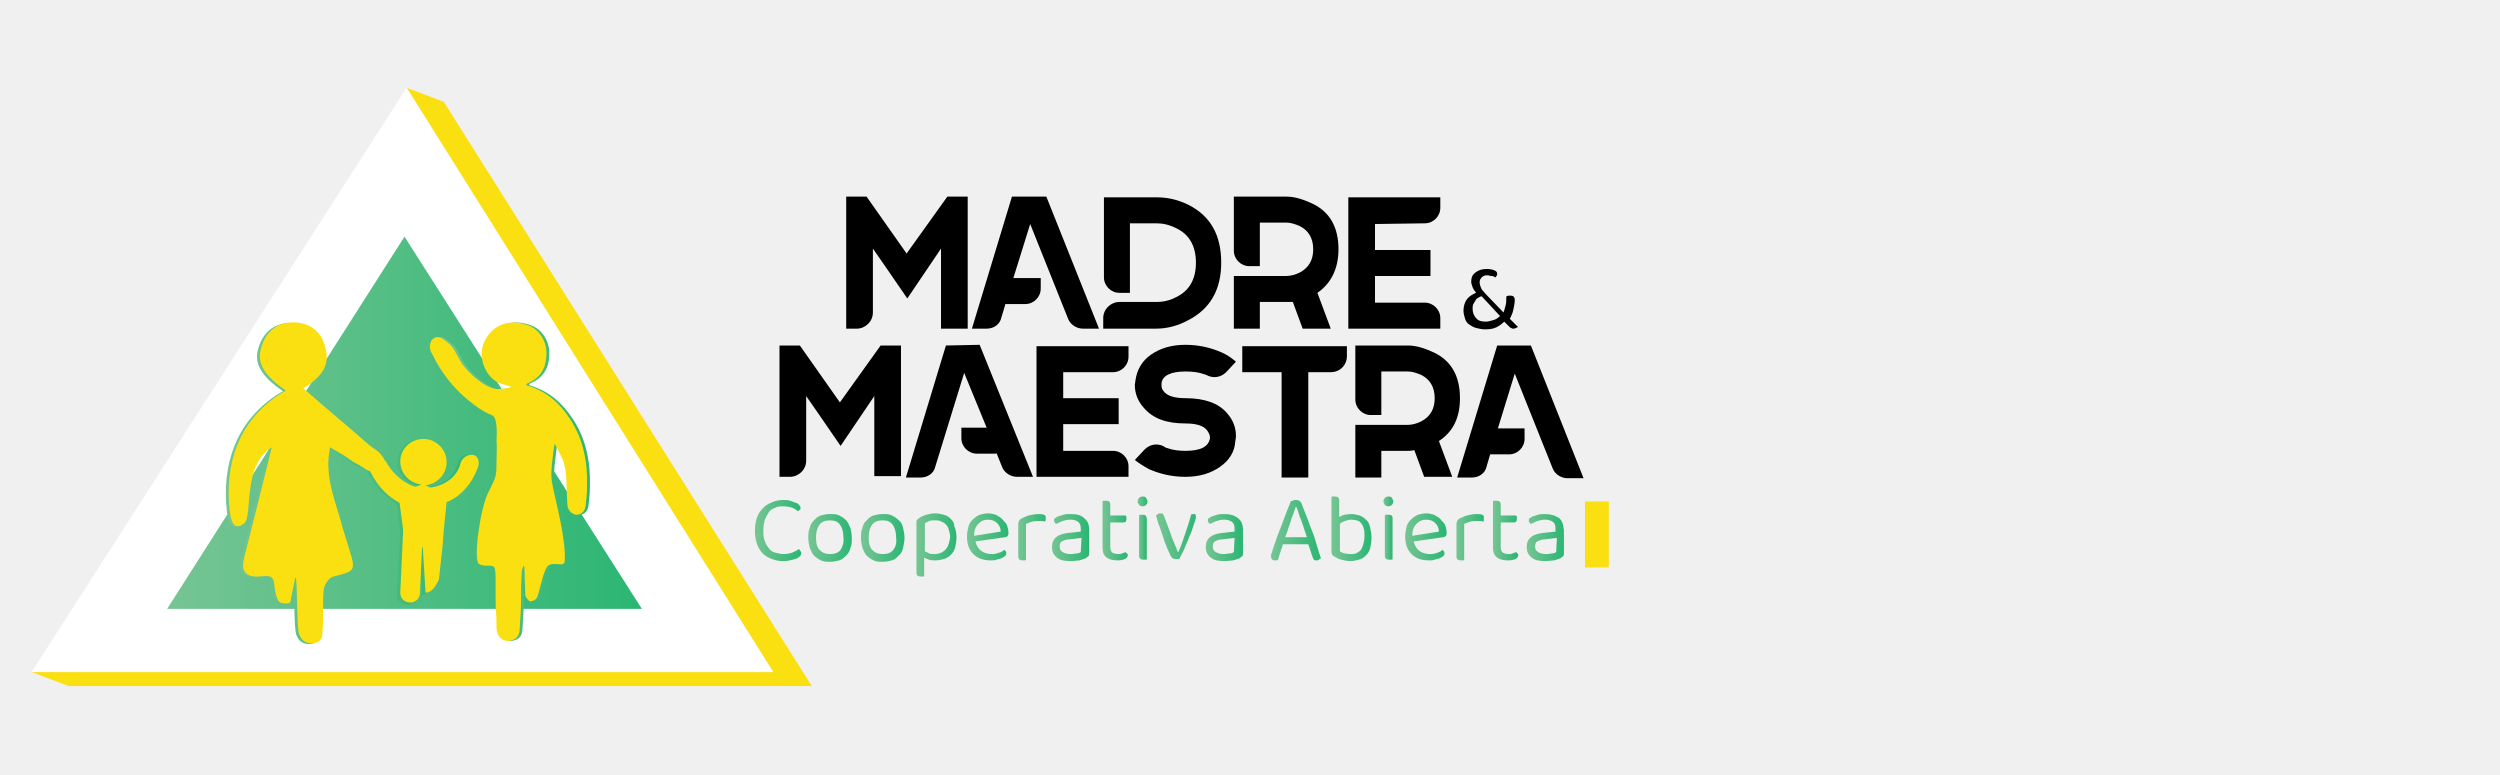
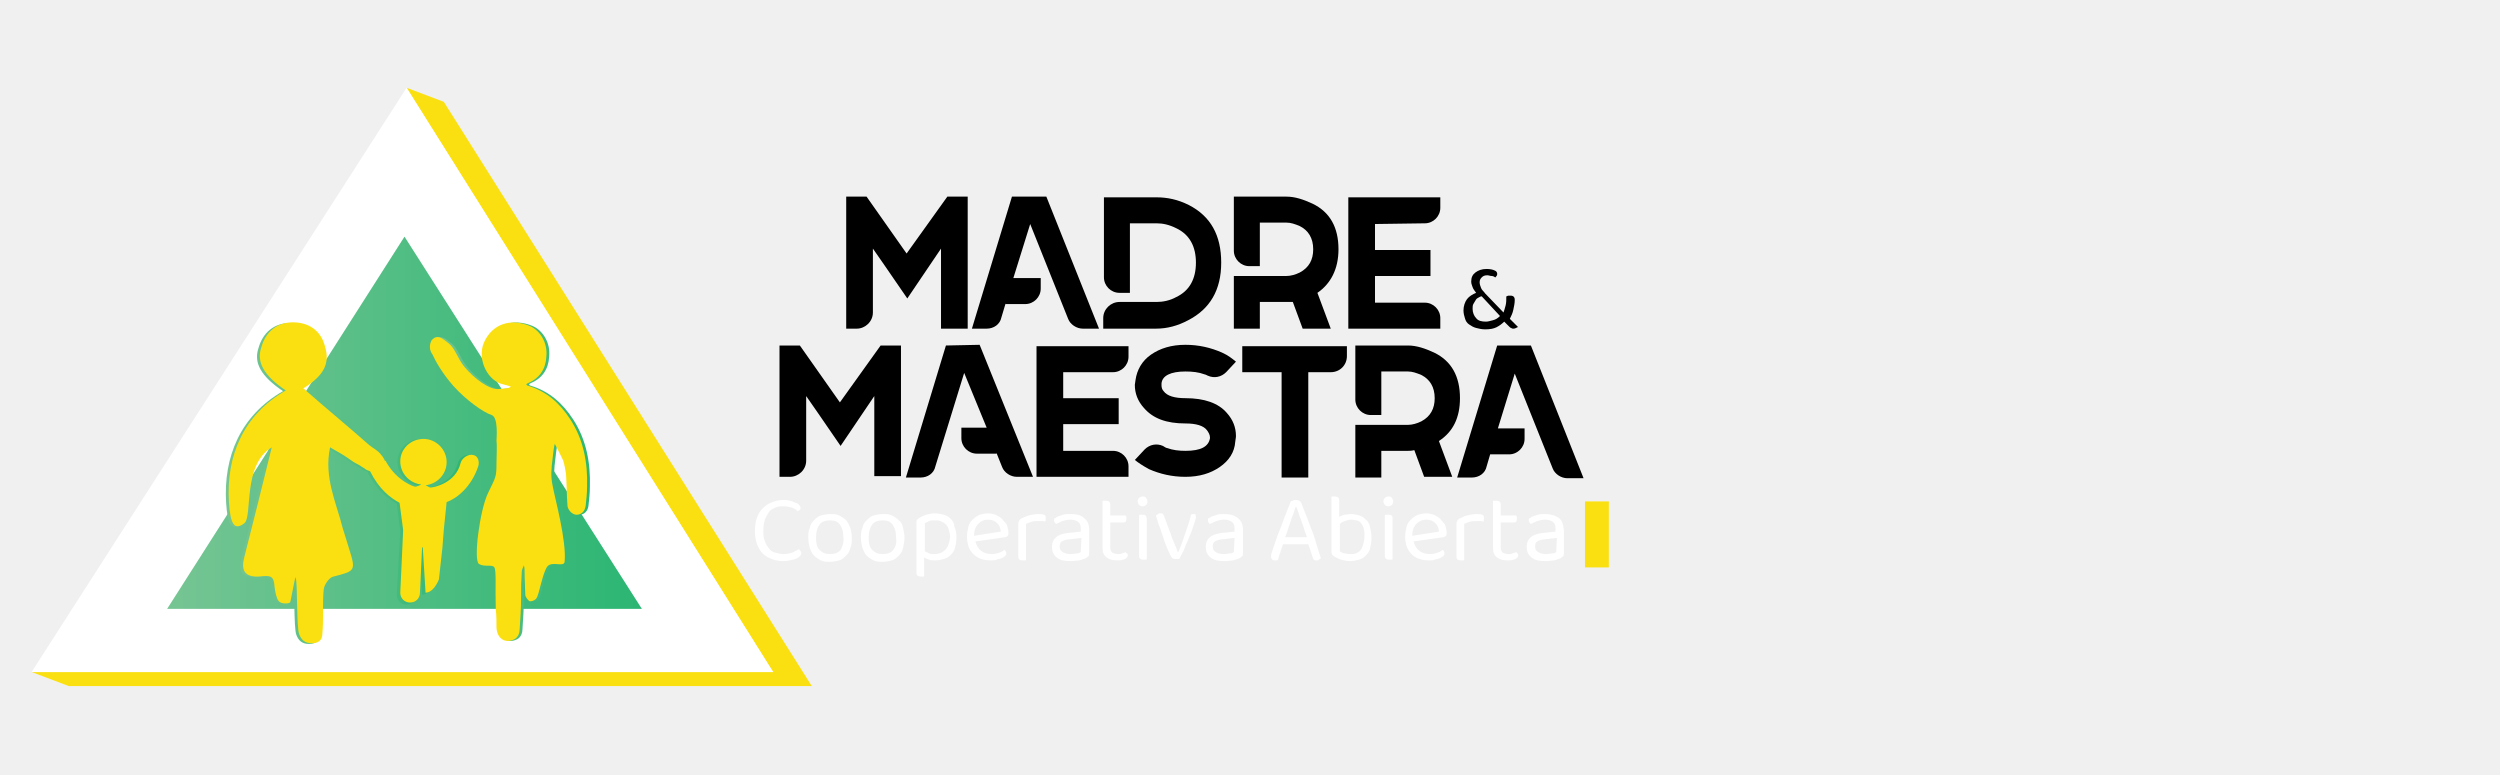
<svg xmlns="http://www.w3.org/2000/svg" version="1.1" id="Isolation_Mode" x="0px" y="0px" viewBox="0 0 356 110.3" style="enable-background:new 0 0 356 110.3;" xml:space="preserve">
  <style type="text/css">
	.st0{fill:#FBE011;}
	.st1{fill:#FFFFFF;}
	.st2{fill:url(#SVGID_1_);}
	.st3{fill:url(#SVGID_2_);}
	.st4{fill:url(#SVGID_3_);}
	.st5{fill:url(#SVGID_4_);}
	.st6{fill:url(#SVGID_5_);}
	.st7{fill:url(#SVGID_6_);}
	.st8{fill:url(#SVGID_7_);}
	.st9{fill:url(#SVGID_8_);}
	.st10{fill:url(#SVGID_9_);}
	.st11{fill:url(#SVGID_10_);}
	.st12{fill:url(#SVGID_11_);}
	.st13{fill:url(#SVGID_12_);}
	.st14{fill:url(#SVGID_13_);}
	.st15{fill:url(#SVGID_14_);}
	.st16{fill:url(#SVGID_15_);}
	.st17{fill:url(#SVGID_16_);}
	.st18{fill:url(#SVGID_17_);}
	.st19{fill:url(#SVGID_18_);}
	.st20{fill:url(#SVGID_19_);}
	.st21{fill:url(#SVGID_20_);}
	.st22{fill:url(#SVGID_21_);}
	.st23{fill:url(#SVGID_22_);}
	.st24{fill:url(#SVGID_23_);}
</style>
  <g>
    <g>
      <polygon class="st0" points="57.9,12.5 63.2,14.5 115.6,97.7 9.8,97.7 4.5,95.7 110.1,95.7   " />
      <polygon class="st1" points="57.9,12.5 4.5,95.7 110.1,95.7   " />
      <linearGradient id="SVGID_1_" gradientUnits="userSpaceOnUse" x1="23.8" y1="51.8" x2="91.43" y2="51.8" gradientTransform="matrix(1 0 0 -1 0 112)">
        <stop offset="0" style="stop-color:#76C593" />
        <stop offset="1" style="stop-color:#2BB673" />
      </linearGradient>
      <polygon class="st2" points="57.6,33.7 23.8,86.7 91.4,86.7   " />
    </g>
    <g>
      <g>
        <g>
          <linearGradient id="SVGID_2_" gradientUnits="userSpaceOnUse" x1="61.553" y1="43.354" x2="83.877" y2="43.354" gradientTransform="matrix(1 0 0 -1 0 112)">
            <stop offset="0" style="stop-color:#76C593" />
            <stop offset="1" style="stop-color:#2BB673" />
          </linearGradient>
          <path class="st3" d="M61.9,48.4c0.8-0.8,1.4-0.3,2.4,0.5c0.9,0.7,1.3,2.2,2.2,3.3c1.5,1.8,3.6,3.3,4.9,3.2      c1.2-0.1,1.4-0.1,1.7-0.3c0.2-0.1-0.9-0.3-1.5-0.5c-2-0.8-3.2-3.6-2.3-5.8c1.2-2.7,3.8-3.5,6.5-2.4c1.6,0.7,2.6,2.5,2.4,4.4      c-0.1,1.8-1,3.1-2.7,3.8c-0.2,0.1-0.2,0.2,0,0.3c2.7,0.8,4.6,2.5,6.1,4.8c1.9,2.9,2.5,6.2,2.4,9.6c0,0.9-0.1,1.8-0.2,2.7      c-0.1,0.8-0.6,1.3-1.3,1.3c-0.6,0-1.3-0.7-1.3-1.4c-0.1-1.4-0.1-2.9-0.2-4.4c-0.1-0.6-0.2-1.3-0.4-1.9c0-0.1-1.1-2.2-1.2-2.4      c-0.1,0.2-0.3,1.9-0.3,2c-0.2,1.6-0.3,2.6,0,4c0.3,1.7,2,7.8,1.7,10.8c-0.1,0.8-1.7-0.1-2.4,0.6c-0.5,0.5-1,2.7-1.3,3.8      c-0.1,0.3-0.2,0.7-0.4,0.9c-0.2,0.2-0.7,0.4-0.9,0.3c-0.2-0.1-0.6-0.6-0.6-0.9c0-0.8-0.1-1.9-0.1-3.3c0-0.3,0-0.6-0.1-0.9      c-0.1,0.3-0.3,0.6-0.3,0.9c-0.1,2.3-0.1,1.4-0.1,3.7c0,1.5-0.1,3-0.2,4.5c0,0.5-0.2,1.1-0.7,1.4c-1.3,0.7-2.5,0-2.6-1.6      c0-0.9,0-1.7-0.1-2.6c-0.1-3.1,0.1-5.5-0.2-6c-0.3-0.5-1.4,0-2.2-0.5c-0.8-0.5,0.1-7.6,1.3-10.1c1.1-2.3,1.2-2.2,1.2-4.3      c0-0.6,0.1-2.5,0-3.1c0-0.3,0.3-3.4-0.7-3.7c-1.2-0.4-3.6-2.1-5.4-4.1c-1.6-1.8-2.6-3.6-3-4.5C61.2,49.4,61.9,48.4,61.9,48.4z" />
        </g>
      </g>
      <g>
        <g>
          <path class="st0" d="M61.5,48.4c0.8-0.8,1.4-0.3,2.4,0.5c0.9,0.7,1.3,2.2,2.2,3.3c1.5,1.8,3.6,3.3,4.9,3.2      c1.2-0.1,1.4-0.1,1.7-0.3c0.2-0.1-0.9-0.3-1.5-0.5c-2-0.8-3.2-3.6-2.3-5.8c1.2-2.7,3.8-3.5,6.5-2.4c1.6,0.7,2.6,2.5,2.4,4.4      c-0.1,1.8-1,3.1-2.7,3.8c-0.2,0.1-0.2,0.2,0,0.3c2.7,0.8,4.6,2.5,6.1,4.8c1.9,2.9,2.5,6.2,2.4,9.6c0,0.9-0.1,1.8-0.2,2.7      c-0.1,0.8-0.6,1.3-1.3,1.3c-0.6,0-1.3-0.7-1.3-1.4c-0.1-1.4-0.1-2.9-0.2-4.4c-0.1-0.6-0.2-1.3-0.4-1.9c0-0.1-1.1-2.2-1.2-2.4      c-0.1,0.2-0.3,1.9-0.3,2c-0.2,1.6-0.3,2.6,0,4c0.3,1.7,2,7.8,1.7,10.8c-0.1,0.8-1.7-0.1-2.4,0.6c-0.5,0.5-1,2.7-1.3,3.8      c-0.1,0.3-0.2,0.7-0.4,0.9c-0.2,0.2-0.7,0.4-0.9,0.3c-0.2-0.1-0.6-0.6-0.6-0.9c0-0.8-0.1-1.9-0.1-3.3c0-0.3,0-0.6-0.1-0.9      c-0.1,0.3-0.3,0.6-0.3,0.9c-0.1,2.3-0.1,1.4-0.1,3.7c0,1.5-0.1,3-0.2,4.5c0,0.5-0.2,1.1-0.7,1.4c-1.3,0.7-2.5,0-2.6-1.6      c0-0.9,0-1.7-0.1-2.6c-0.1-3.1,0.1-5.5-0.2-6c-0.3-0.5-1.4,0-2.2-0.5c-0.8-0.5,0.1-7.6,1.3-10.1c1.1-2.3,1.2-2.2,1.2-4.3      c0-0.6,0.1-2.5,0-3.1c0-0.3,0.3-3.4-0.7-3.7c-1.2-0.4-3.6-2.1-5.4-4.1c-1.6-1.8-2.6-3.6-3-4.5C60.8,49.4,61.5,48.4,61.5,48.4z" />
        </g>
      </g>
      <linearGradient id="SVGID_3_" gradientUnits="userSpaceOnUse" x1="32.236" y1="43.325" x2="67.752" y2="43.325" gradientTransform="matrix(1 0 0 -1 0 112)">
        <stop offset="0" style="stop-color:#76C593" />
        <stop offset="1" style="stop-color:#2BB673" />
      </linearGradient>
      <path class="st4" d="M67,64.8c-0.7-0.2-1.6,0.4-1.8,1.1c-0.7,3-4,3.5-4.1,3.5c-0.4,0.1-0.6-0.2-0.9-0.3c1.7-0.2,3-1.6,3-3.3    c0-1.8-1.5-3.3-3.3-3.3s-3.3,1.5-3.3,3.3c0,1.7,1.3,3.1,3,3.3c-0.3,0.1-0.6,0.3-0.9,0.3c-0.1,0-2.5-0.7-4.1-3.5    c0-0.1-0.1-0.2-0.2-0.2c-0.2-0.5-0.5-0.8-0.5-0.8c-0.5-0.7-1.1-0.9-1.7-1.4c-3.4-3-6-5.1-9.4-8.1c2.9-1.8,3.8-3.5,3.1-5.9    c-0.6-2.4-2.4-3.5-4.6-3.5c-2.3,0-3.9,1.4-4.5,3.6c-0.7,2.1,0.4,4,3.5,6.1c-6.1,3.5-8.5,9.4-8.1,15.9c0.2,3.2,0.8,4.1,2.2,3    c1.2-1-0.3-8.3,3.9-10.8c-0.4,1.7-3.5,14.1-3.9,15.6c-0.5,1.9,0,2.9,2.1,2.8c1.7-0.2,2.1-0.1,2.2,1.5c0.1,0.8,0.3,1.7,0.6,2    c0.3,0.4,1.3,0.4,1.6,0.2c0.1-0.1,0.7-3.7,0.8-3.6c0.3,0.9,0.1,7.1,0.5,8.1c0.3,0.8,0.8,1.3,1.8,1.3c1.1,0,1.5-0.6,1.5-1.3    c0.2-2,0-4.4,0.2-6.4c0.1-0.7,0.8-1.7,1.4-1.8c3.1-0.8,3.2-0.8,2.2-4c-0.3-1-0.6-1.9-0.9-2.9c-0.9-3.6-2.7-7.2-1.8-11.5    c1,0.6,1.8,1,2.5,1.5c1.5,1.1,0.9,0.5,2.4,1.5c0.2,0.2,0.5,0.3,0.8,0.4c1.3,2.6,2.9,3.8,4.2,4.5l0.5,3.8c0,0.1,0,0.2,0,0.3    l-0.5,8.9c0,0.8,0.6,1.4,1.4,1.4s1.4-0.6,1.4-1.4h0l0.3-6.4l0.1-0.1l0.4,6.5c0.8,0,1.5-0.9,1.9-1.9l0.4-4.5l0.2-2.6l0.4-3.9    c1.4-0.5,3.5-2.1,4.5-5.1C67.9,65.8,67.7,64.9,67,64.8z" />
      <path class="st0" d="M67.4,64.8c-0.7-0.2-1.6,0.4-1.8,1.1c-0.7,3-4,3.5-4.1,3.5c-0.4,0.1-0.6-0.2-0.9-0.3c1.7-0.2,3-1.6,3-3.3    c0-1.8-1.5-3.3-3.3-3.3S57,63.9,57,65.7c0,1.7,1.3,3.1,3,3.3c-0.3,0.1-0.6,0.3-0.9,0.3c-0.1,0-2.5-0.7-4.1-3.5    c0-0.1-0.1-0.2-0.2-0.2c-0.2-0.5-0.5-0.8-0.5-0.8c-0.5-0.7-1.1-0.9-1.7-1.4c-3.4-3-6-5.1-9.4-8.1c2.9-1.8,3.8-3.5,3.1-5.9    c-0.6-2.4-2.4-3.5-4.6-3.5c-2.3,0-3.9,1.4-4.5,3.6c-0.7,2.1,0.4,4,3.5,6.1c-6.1,3.5-8.5,9.4-8.1,15.9c0.2,3.2,0.8,4.1,2.2,3    c1.2-1-0.3-8.3,3.9-10.8c-0.4,1.7-3.5,14.1-3.9,15.6c-0.5,1.9,0,2.9,2.1,2.8c1.7-0.2,2.1-0.1,2.2,1.5c0.1,0.8,0.3,1.7,0.6,2    c0.3,0.4,1.3,0.4,1.6,0.2c0.1-0.1,0.7-3.7,0.8-3.6c0.3,0.9,0.1,7.1,0.5,8.1c0.3,0.8,0.8,1.3,1.8,1.3c1.1,0,1.5-0.6,1.5-1.3    c0.2-2,0-4.4,0.2-6.4c0.1-0.7,0.8-1.7,1.4-1.8c3.1-0.8,3.2-0.8,2.2-4c-0.3-1-0.6-1.9-0.9-2.9c-0.9-3.6-2.7-7.2-1.8-11.5    c1,0.6,1.8,1,2.5,1.5c1.5,1.1,0.9,0.5,2.4,1.5c0.2,0.2,0.5,0.3,0.8,0.4c1.3,2.6,2.9,3.8,4.2,4.5l0.5,3.8c0,0.1,0,0.2,0,0.3    L57,84.4c0,0.8,0.6,1.4,1.4,1.4s1.4-0.6,1.4-1.4h0l0.3-6.4l0.1-0.1l0.4,6.5c0.8,0,1.5-0.9,1.9-1.9L63,78l0.2-2.6l0.4-3.9    c1.4-0.5,3.5-2.1,4.5-5.1C68.3,65.8,68.1,64.9,67.4,64.8z" />
    </g>
  </g>
  <g>
    <g>
      <rect x="225.7" y="71.4" class="st0" width="3.4" height="9.4" />
      <g>
        <linearGradient id="SVGID_4_" gradientUnits="userSpaceOnUse" x1="107.511" y1="36.51" x2="114.123" y2="36.51" gradientTransform="matrix(1 0 0 -1 0 112)">
-           <stop offset="0" style="stop-color:#76C593" />
-           <stop offset="1" style="stop-color:#2BB673" />
+           <stop offset="0" style="stop-color:#fff" />
+           <stop offset="1" style="stop-color:#fff" />
        </linearGradient>
        <path class="st5" d="M113.7,78.2c-0.2,0.2-0.5,0.3-0.9,0.5c-0.3,0.1-0.8,0.2-1.2,0.2c-0.4,0-0.8-0.1-1.2-0.2s-0.7-0.3-0.9-0.6     s-0.5-0.6-0.6-1.1c-0.2-0.4-0.2-0.9-0.2-1.5c0-0.6,0.1-1.1,0.2-1.5c0.2-0.4,0.4-0.8,0.6-1.1s0.6-0.5,0.9-0.6     c0.3-0.2,0.7-0.2,1.2-0.2c0.5,0,0.9,0.1,1.2,0.2s0.6,0.3,0.8,0.5c0.1-0.1,0.2-0.1,0.3-0.2c0.1-0.1,0.1-0.2,0.1-0.3     c0-0.1-0.1-0.3-0.2-0.4s-0.3-0.3-0.5-0.3c-0.2-0.1-0.5-0.2-0.8-0.3c-0.3-0.1-0.7-0.1-1-0.1c-0.5,0-1.1,0.1-1.5,0.3     c-0.5,0.2-0.9,0.4-1.3,0.8c-0.4,0.4-0.7,0.8-0.9,1.4c-0.2,0.5-0.3,1.2-0.3,1.9s0.1,1.3,0.3,1.9c0.2,0.5,0.5,1,0.8,1.3     c0.4,0.4,0.8,0.6,1.3,0.8s1,0.3,1.6,0.3c0.6,0,1-0.1,1.4-0.2s0.7-0.2,0.9-0.4c0.2-0.2,0.3-0.3,0.3-0.5c0-0.1,0-0.2-0.1-0.3     C113.9,78.3,113.8,78.2,113.7,78.2z" />
        <linearGradient id="SVGID_5_" gradientUnits="userSpaceOnUse" x1="115.119" y1="35.52" x2="121.319" y2="35.52" gradientTransform="matrix(1 0 0 -1 0 112)">
-           <stop offset="0" style="stop-color:#76C593" />
-           <stop offset="1" style="stop-color:#2BB673" />
+           <stop offset="0" style="stop-color:#fff" />
+           <stop offset="1" style="stop-color:#fff" />
        </linearGradient>
        <path class="st6" d="M120.5,74.1c-0.3-0.3-0.6-0.5-1-0.7c-0.4-0.2-0.8-0.2-1.3-0.2c-0.5,0-0.9,0.1-1.3,0.2s-0.7,0.4-1,0.7     c-0.3,0.3-0.5,0.6-0.6,1.1c-0.2,0.4-0.2,0.9-0.2,1.4c0,0.5,0.1,1,0.2,1.4c0.2,0.4,0.3,0.8,0.6,1.1c0.3,0.3,0.6,0.5,1,0.7     c0.4,0.2,0.8,0.2,1.3,0.2s0.9-0.1,1.3-0.2s0.7-0.4,1-0.7c0.3-0.3,0.5-0.6,0.6-1.1c0.2-0.4,0.2-0.9,0.2-1.4c0-0.5-0.1-1-0.2-1.4     C120.9,74.7,120.7,74.3,120.5,74.1z M119.7,78.3c-0.3,0.4-0.8,0.6-1.5,0.6s-1.1-0.2-1.5-0.6s-0.5-1-0.5-1.8     c0-0.8,0.2-1.4,0.5-1.8s0.8-0.6,1.5-0.6s1.1,0.2,1.4,0.6s0.5,1,0.5,1.8C120.2,77.2,120,77.8,119.7,78.3z" />
        <linearGradient id="SVGID_6_" gradientUnits="userSpaceOnUse" x1="122.657" y1="35.52" x2="128.857" y2="35.52" gradientTransform="matrix(1 0 0 -1 0 112)">
-           <stop offset="0" style="stop-color:#76C593" />
-           <stop offset="1" style="stop-color:#2BB673" />
+           <stop offset="0" style="stop-color:#fff" />
+           <stop offset="1" style="stop-color:#fff" />
        </linearGradient>
        <path class="st7" d="M128,74.1c-0.3-0.3-0.6-0.5-1-0.7c-0.4-0.2-0.8-0.2-1.3-0.2c-0.5,0-0.9,0.1-1.3,0.2s-0.7,0.4-1,0.7     s-0.5,0.6-0.6,1.1c-0.2,0.4-0.2,0.9-0.2,1.4c0,0.5,0.1,1,0.2,1.4c0.2,0.4,0.3,0.8,0.6,1.1c0.3,0.3,0.6,0.5,1,0.7     c0.4,0.2,0.8,0.2,1.3,0.2s0.9-0.1,1.3-0.2s0.7-0.4,1-0.7c0.3-0.3,0.5-0.6,0.6-1.1s0.2-0.9,0.2-1.4c0-0.5-0.1-1-0.2-1.4     C128.5,74.7,128.3,74.3,128,74.1z M127.2,78.3c-0.3,0.4-0.8,0.6-1.5,0.6s-1.1-0.2-1.5-0.6s-0.5-1-0.5-1.8c0-0.8,0.2-1.4,0.5-1.8     s0.8-0.6,1.5-0.6s1.1,0.2,1.4,0.6s0.5,1,0.5,1.8C127.7,77.2,127.6,77.8,127.2,78.3z" />
        <linearGradient id="SVGID_7_" gradientUnits="userSpaceOnUse" x1="130.55" y1="34.335" x2="136.3" y2="34.335" gradientTransform="matrix(1 0 0 -1 0 112)">
-           <stop offset="0" style="stop-color:#76C593" />
-           <stop offset="1" style="stop-color:#2BB673" />
+           <stop offset="0" style="stop-color:#fff" />
+           <stop offset="1" style="stop-color:#fff" />
        </linearGradient>
        <path class="st8" d="M135.4,73.9c-0.3-0.3-0.6-0.5-1-0.6c-0.4-0.1-0.8-0.2-1.3-0.2c-0.4,0-0.8,0.1-1.2,0.2     c-0.3,0.1-0.6,0.2-0.9,0.4c-0.2,0.1-0.3,0.2-0.4,0.3c-0.1,0.1-0.1,0.3-0.1,0.4v7.2c0,0.3,0.2,0.5,0.6,0.5c0.1,0,0.2,0,0.3,0     s0.2,0,0.2-0.1v-2.6c0.2,0.1,0.4,0.2,0.7,0.3c0.3,0.1,0.6,0.1,0.9,0.1c0.4,0,0.9-0.1,1.2-0.2c0.4-0.1,0.7-0.3,1-0.6     c0.3-0.3,0.5-0.6,0.6-1c0.1-0.4,0.2-0.9,0.2-1.5c0-0.6-0.1-1.1-0.3-1.5C135.9,74.5,135.7,74.2,135.4,73.9z M134.6,78.3     c-0.4,0.4-0.9,0.6-1.5,0.6c-0.3,0-0.6,0-0.8-0.1c-0.2-0.1-0.4-0.2-0.6-0.3v-4c0.2-0.1,0.4-0.2,0.6-0.3c0.2-0.1,0.5-0.1,0.8-0.1     c0.3,0,0.6,0,0.8,0.1s0.5,0.2,0.7,0.4c0.2,0.2,0.4,0.4,0.5,0.8s0.2,0.7,0.2,1.1C135.2,77.3,135,77.9,134.6,78.3z" />
        <linearGradient id="SVGID_8_" gradientUnits="userSpaceOnUse" x1="137.641" y1="35.52" x2="143.489" y2="35.52" gradientTransform="matrix(1 0 0 -1 0 112)">
-           <stop offset="0" style="stop-color:#76C593" />
-           <stop offset="1" style="stop-color:#2BB673" />
+           <stop offset="0" style="stop-color:#fff" />
+           <stop offset="1" style="stop-color:#fff" />
        </linearGradient>
        <path class="st9" d="M142.7,73.9c-0.3-0.3-0.6-0.4-0.9-0.6c-0.4-0.1-0.7-0.2-1.1-0.2c-0.4,0-0.8,0.1-1.2,0.2     c-0.4,0.2-0.7,0.4-1,0.7s-0.5,0.6-0.6,1c-0.1,0.4-0.2,0.9-0.2,1.4c0,1.1,0.3,1.9,0.9,2.5s1.4,0.9,2.5,0.9c0.3,0,0.6,0,0.8-0.1     s0.5-0.1,0.7-0.2c0.2-0.1,0.4-0.2,0.5-0.3c0.1-0.1,0.2-0.2,0.2-0.4c0-0.2-0.1-0.4-0.3-0.5c-0.2,0.2-0.4,0.3-0.7,0.4     c-0.3,0.1-0.6,0.2-1,0.2c-1.3,0-2.1-0.6-2.4-1.8l4.2-0.6c0.2,0,0.3-0.1,0.4-0.2c0.1-0.1,0.1-0.2,0.1-0.4c0-0.4-0.1-0.8-0.2-1.1     S142.9,74.2,142.7,73.9z M138.7,76.3c0-0.7,0.2-1.3,0.6-1.7c0.4-0.4,0.8-0.6,1.4-0.6c0.6,0,1,0.2,1.3,0.5s0.5,0.7,0.5,1.2     L138.7,76.3z" />
        <linearGradient id="SVGID_9_" gradientUnits="userSpaceOnUse" x1="145.07" y1="35.58" x2="148.997" y2="35.58" gradientTransform="matrix(1 0 0 -1 0 112)">
-           <stop offset="0" style="stop-color:#76C593" />
-           <stop offset="1" style="stop-color:#2BB673" />
+           <stop offset="0" style="stop-color:#fff" />
+           <stop offset="1" style="stop-color:#fff" />
        </linearGradient>
        <path class="st10" d="M147.9,73.2c-0.5,0-1,0.1-1.4,0.2s-0.7,0.3-1,0.4c-0.2,0.1-0.3,0.2-0.4,0.4s-0.1,0.3-0.1,0.5v4.6     c0,0.3,0.2,0.5,0.6,0.5c0.1,0,0.2,0,0.3,0s0.2,0,0.2-0.1v-5.1c0.2-0.1,0.5-0.2,0.8-0.3c0.3-0.1,0.7-0.1,1.1-0.1     c0.1,0,0.3,0,0.4,0c0.1,0,0.3,0,0.4,0.1c0-0.1,0.1-0.1,0.1-0.2c0-0.1,0-0.2,0-0.3C149,73.3,148.6,73.2,147.9,73.2z" />
        <linearGradient id="SVGID_10_" gradientUnits="userSpaceOnUse" x1="149.774" y1="35.525" x2="155.024" y2="35.525" gradientTransform="matrix(1 0 0 -1 0 112)">
-           <stop offset="0" style="stop-color:#76C593" />
-           <stop offset="1" style="stop-color:#2BB673" />
+           <stop offset="0" style="stop-color:#fff" />
+           <stop offset="1" style="stop-color:#fff" />
        </linearGradient>
        <path class="st11" d="M152.4,73.2c-0.4,0-0.7,0-1,0.1c-0.3,0.1-0.6,0.2-0.9,0.3c-0.1,0.1-0.2,0.2-0.3,0.2s-0.1,0.2-0.1,0.3     c0,0.1,0,0.2,0.1,0.3c0.1,0.1,0.1,0.2,0.2,0.2c0.3-0.1,0.6-0.3,0.9-0.4s0.7-0.2,1.1-0.2c0.5,0,0.8,0.1,1.1,0.3s0.4,0.5,0.4,1v0.4     l-1.9,0.2c-0.7,0.1-1.3,0.3-1.6,0.6c-0.4,0.3-0.6,0.8-0.6,1.4c0,0.6,0.2,1.1,0.7,1.5s1.1,0.5,2,0.5c0.5,0,0.9-0.1,1.2-0.1     c0.4-0.1,0.6-0.2,0.9-0.3c0.1-0.1,0.3-0.2,0.4-0.3s0.1-0.3,0.1-0.5v-3.2c0-0.8-0.2-1.3-0.7-1.7C153.9,73.3,153.2,73.2,152.4,73.2     z M153.9,78.6c-0.1,0.1-0.3,0.2-0.5,0.2s-0.6,0.1-0.9,0.1c-0.5,0-0.9-0.1-1.2-0.3s-0.4-0.4-0.4-0.8c0-0.3,0.1-0.6,0.3-0.7     s0.6-0.3,1.1-0.3l1.7-0.2L153.9,78.6L153.9,78.6z" />
        <linearGradient id="SVGID_11_" gradientUnits="userSpaceOnUse" x1="157.027" y1="36.395" x2="160.503" y2="36.395" gradientTransform="matrix(1 0 0 -1 0 112)">
-           <stop offset="0" style="stop-color:#76C593" />
-           <stop offset="1" style="stop-color:#2BB673" />
+           <stop offset="0" style="stop-color:#fff" />
+           <stop offset="1" style="stop-color:#fff" />
        </linearGradient>
        <path class="st12" d="M160.3,78.6c-0.1,0.1-0.3,0.1-0.5,0.2s-0.4,0.1-0.5,0.1c-0.4,0-0.7-0.1-0.9-0.2c-0.2-0.2-0.3-0.4-0.3-0.8     v-3.5h1.9c0.3,0,0.4-0.2,0.4-0.5c0-0.1,0-0.2,0-0.3c0-0.1-0.1-0.1-0.1-0.2h-2.2v-1.6c0-0.3-0.2-0.5-0.6-0.5c-0.1,0-0.2,0-0.3,0     c-0.1,0-0.2,0-0.2,0.1V78c0,0.7,0.2,1.1,0.6,1.4c0.4,0.3,0.9,0.4,1.6,0.4c0.4,0,0.8-0.1,1-0.2c0.2-0.1,0.4-0.3,0.4-0.5     c0-0.1,0-0.2-0.1-0.3C160.4,78.8,160.3,78.7,160.3,78.6z" />
        <linearGradient id="SVGID_12_" gradientUnits="userSpaceOnUse" x1="162.153" y1="35.525" x2="163.243" y2="35.525" gradientTransform="matrix(1 0 0 -1 0 112)">
-           <stop offset="0" style="stop-color:#76C593" />
-           <stop offset="1" style="stop-color:#2BB673" />
+           <stop offset="0" style="stop-color:#fff" />
+           <stop offset="1" style="stop-color:#fff" />
        </linearGradient>
        <path class="st13" d="M162.7,73.3c-0.1,0-0.2,0-0.3,0c-0.1,0-0.2,0-0.2,0.1v5.8c0,0.3,0.2,0.5,0.6,0.5c0.1,0,0.2,0,0.3,0     s0.2,0,0.2-0.1v-5.8C163.2,73.4,163.1,73.3,162.7,73.3z" />
        <linearGradient id="SVGID_13_" gradientUnits="userSpaceOnUse" x1="161.99" y1="40.67" x2="163.394" y2="40.67" gradientTransform="matrix(1 0 0 -1 0 112)">
-           <stop offset="0" style="stop-color:#76C593" />
-           <stop offset="1" style="stop-color:#2BB673" />
+           <stop offset="0" style="stop-color:#fff" />
+           <stop offset="1" style="stop-color:#fff" />
        </linearGradient>
        <path class="st14" d="M162.7,70.7c-0.2,0-0.4,0.1-0.5,0.2c-0.1,0.1-0.2,0.3-0.2,0.5s0.1,0.3,0.2,0.5c0.1,0.1,0.3,0.2,0.5,0.2     s0.4-0.1,0.5-0.2c0.1-0.1,0.2-0.3,0.2-0.5s-0.1-0.3-0.2-0.5C163.1,70.7,162.9,70.7,162.7,70.7z" />
        <linearGradient id="SVGID_14_" gradientUnits="userSpaceOnUse" x1="164.76" y1="35.545" x2="170.609" y2="35.545" gradientTransform="matrix(1 0 0 -1 0 112)">
-           <stop offset="0" style="stop-color:#76C593" />
-           <stop offset="1" style="stop-color:#2BB673" />
+           <stop offset="0" style="stop-color:#fff" />
+           <stop offset="1" style="stop-color:#fff" />
        </linearGradient>
        <path class="st15" d="M170.1,73.2c-0.2,0-0.4,0-0.5,0.1c-0.2,0.9-0.5,1.7-0.8,2.6c-0.3,0.9-0.6,1.8-1,2.7h-0.1     c-0.1-0.2-0.1-0.3-0.2-0.6c-0.1-0.2-0.2-0.4-0.3-0.7c-0.1-0.2-0.2-0.5-0.3-0.7s-0.1-0.4-0.2-0.6l-0.9-2.4     c-0.1-0.2-0.1-0.3-0.2-0.4c-0.1-0.1-0.2-0.1-0.4-0.1c-0.1,0-0.2,0-0.3,0.1s-0.2,0.1-0.3,0.2c0.1,0.3,0.2,0.6,0.3,1     c0.1,0.4,0.3,0.7,0.4,1.1c0.1,0.4,0.3,0.8,0.4,1.2c0.1,0.4,0.3,0.8,0.4,1.1c0.1,0.3,0.3,0.7,0.4,0.9c0.1,0.3,0.2,0.5,0.3,0.6     c0.1,0.2,0.3,0.3,0.6,0.3c0.1,0,0.3,0,0.4,0s0.2-0.1,0.2-0.1c0.1-0.3,0.3-0.6,0.5-1c0.2-0.4,0.3-0.8,0.5-1.2     c0.2-0.4,0.3-0.8,0.5-1.2s0.3-0.8,0.4-1.1c0.1-0.3,0.2-0.6,0.3-0.9c0.1-0.3,0.1-0.4,0.1-0.5c0-0.2-0.1-0.3-0.1-0.3     C170.4,73.2,170.2,73.2,170.1,73.2z" />
        <linearGradient id="SVGID_15_" gradientUnits="userSpaceOnUse" x1="171.573" y1="35.525" x2="176.823" y2="35.525" gradientTransform="matrix(1 0 0 -1 0 112)">
-           <stop offset="0" style="stop-color:#76C593" />
-           <stop offset="1" style="stop-color:#2BB673" />
+           <stop offset="0" style="stop-color:#fff" />
+           <stop offset="1" style="stop-color:#fff" />
        </linearGradient>
        <path class="st16" d="M174.3,73.2c-0.4,0-0.7,0-1,0.1c-0.3,0.1-0.6,0.2-0.9,0.3c-0.1,0.1-0.2,0.2-0.3,0.2S172,74,172,74.1     c0,0.1,0,0.2,0.1,0.3c0.1,0.1,0.1,0.2,0.2,0.2c0.3-0.1,0.6-0.3,0.9-0.4s0.7-0.2,1.1-0.2c0.5,0,0.8,0.1,1.1,0.3s0.4,0.5,0.4,1v0.4     l-1.9,0.2c-0.7,0.1-1.3,0.3-1.6,0.6c-0.4,0.3-0.6,0.8-0.6,1.4c0,0.6,0.2,1.1,0.7,1.5s1.1,0.5,2,0.5c0.5,0,0.9-0.1,1.2-0.1     c0.4-0.1,0.6-0.2,0.9-0.3c0.1-0.1,0.3-0.2,0.4-0.3s0.1-0.3,0.1-0.5v-3.2c0-0.8-0.2-1.3-0.7-1.7C175.7,73.3,175,73.2,174.3,73.2z      M175.7,78.6c-0.1,0.1-0.3,0.2-0.5,0.2s-0.6,0.1-0.9,0.1c-0.5,0-0.9-0.1-1.2-0.3s-0.4-0.4-0.4-0.8c0-0.3,0.1-0.6,0.3-0.7     s0.6-0.3,1.1-0.3l1.7-0.2L175.7,78.6L175.7,78.6z" />
        <linearGradient id="SVGID_16_" gradientUnits="userSpaceOnUse" x1="180.925" y1="36.485" x2="188.185" y2="36.485" gradientTransform="matrix(1 0 0 -1 0 112)">
-           <stop offset="0" style="stop-color:#76C593" />
-           <stop offset="1" style="stop-color:#2BB673" />
+           <stop offset="0" style="stop-color:#fff" />
+           <stop offset="1" style="stop-color:#fff" />
        </linearGradient>
        <path class="st17" d="M186.8,75.5c-0.3-0.7-0.5-1.4-0.8-2.1s-0.5-1.3-0.7-1.8c-0.1-0.1-0.1-0.2-0.3-0.3c-0.2-0.1-0.3-0.1-0.5-0.1     c-0.1,0-0.3,0-0.4,0.1c-0.1,0-0.3,0.1-0.3,0.1c-0.2,0.6-0.5,1.2-0.7,1.8c-0.3,0.7-0.5,1.4-0.8,2.1s-0.5,1.3-0.7,1.9     c-0.2,0.6-0.4,1.1-0.5,1.5c0,0.1-0.1,0.2-0.1,0.3s0,0.2,0,0.3c0,0.2,0.1,0.3,0.2,0.4c0.1,0.1,0.2,0.1,0.4,0.1     c0.2,0,0.3,0,0.4-0.1c0-0.1,0.1-0.3,0.1-0.4c0.1-0.2,0.1-0.4,0.2-0.6c0.1-0.2,0.1-0.4,0.2-0.6c0.1-0.2,0.1-0.4,0.2-0.6h3.6     l0.6,1.8c0.1,0.2,0.1,0.3,0.2,0.4s0.2,0.1,0.4,0.1c0.1,0,0.2,0,0.3-0.1c0.1-0.1,0.2-0.1,0.3-0.2c-0.2-0.6-0.4-1.2-0.6-1.9     C187.3,76.9,187.1,76.2,186.8,75.5z M183,76.5c0.1-0.3,0.3-0.7,0.4-1.1c0.1-0.4,0.3-0.8,0.4-1.2c0.1-0.4,0.3-0.8,0.4-1.1     c0.1-0.3,0.2-0.7,0.3-0.9h0.1c0.1,0.2,0.2,0.5,0.3,0.8s0.2,0.7,0.4,1.1c0.1,0.4,0.3,0.8,0.4,1.2s0.3,0.8,0.4,1.2L183,76.5     L183,76.5z" />
        <linearGradient id="SVGID_17_" gradientUnits="userSpaceOnUse" x1="189.64" y1="36.745" x2="195.39" y2="36.745" gradientTransform="matrix(1 0 0 -1 0 112)">
-           <stop offset="0" style="stop-color:#76C593" />
-           <stop offset="1" style="stop-color:#2BB673" />
+           <stop offset="0" style="stop-color:#fff" />
+           <stop offset="1" style="stop-color:#fff" />
        </linearGradient>
        <path class="st18" d="M194.5,74c-0.3-0.3-0.6-0.5-0.9-0.6c-0.4-0.1-0.8-0.2-1.2-0.2c-0.4,0-0.7,0.1-1,0.1     c-0.3,0.1-0.5,0.2-0.7,0.3v-2.4c0-0.3-0.2-0.5-0.6-0.5c-0.1,0-0.2,0-0.3,0c-0.1,0-0.2,0-0.2,0.1v7.7c0,0.2,0,0.3,0.1,0.5     c0.1,0.1,0.2,0.2,0.4,0.3c0.2,0.1,0.5,0.3,0.9,0.4s0.8,0.2,1.2,0.2c0.5,0,0.9-0.1,1.3-0.2s0.7-0.3,1-0.6c0.3-0.3,0.5-0.6,0.6-1     c0.1-0.4,0.2-0.9,0.2-1.5c0-0.6-0.1-1.1-0.2-1.5C195,74.6,194.8,74.2,194.5,74z M194.1,77.6c-0.1,0.3-0.2,0.6-0.4,0.8     c-0.2,0.2-0.4,0.3-0.6,0.4c-0.3,0.1-0.5,0.1-0.8,0.1c-0.4,0-0.6-0.1-0.9-0.1c-0.3-0.1-0.5-0.2-0.6-0.3v-3.9     c0.2-0.2,0.4-0.3,0.7-0.4c0.3-0.1,0.6-0.2,0.9-0.2c0.3,0,0.6,0.1,0.8,0.1c0.3,0.1,0.5,0.2,0.6,0.4c0.2,0.2,0.3,0.4,0.4,0.8     c0.1,0.3,0.1,0.7,0.1,1.1S194.2,77.3,194.1,77.6z" />
        <linearGradient id="SVGID_18_" gradientUnits="userSpaceOnUse" x1="197.163" y1="35.525" x2="198.253" y2="35.525" gradientTransform="matrix(1 0 0 -1 0 112)">
-           <stop offset="0" style="stop-color:#76C593" />
-           <stop offset="1" style="stop-color:#2BB673" />
+           <stop offset="0" style="stop-color:#fff" />
+           <stop offset="1" style="stop-color:#fff" />
        </linearGradient>
        <path class="st19" d="M197.7,73.3c-0.1,0-0.2,0-0.3,0c-0.1,0-0.2,0-0.2,0.1v5.8c0,0.3,0.2,0.5,0.6,0.5c0.1,0,0.2,0,0.3,0     s0.2,0,0.2-0.1v-5.8C198.3,73.4,198.1,73.3,197.7,73.3z" />
        <linearGradient id="SVGID_19_" gradientUnits="userSpaceOnUse" x1="197" y1="40.67" x2="198.404" y2="40.67" gradientTransform="matrix(1 0 0 -1 0 112)">
-           <stop offset="0" style="stop-color:#76C593" />
-           <stop offset="1" style="stop-color:#2BB673" />
+           <stop offset="0" style="stop-color:#fff" />
+           <stop offset="1" style="stop-color:#fff" />
        </linearGradient>
        <path class="st20" d="M197.7,70.7c-0.2,0-0.4,0.1-0.5,0.2c-0.1,0.1-0.2,0.3-0.2,0.5s0.1,0.3,0.2,0.5c0.1,0.1,0.3,0.2,0.5,0.2     c0.2,0,0.4-0.1,0.5-0.2c0.1-0.1,0.2-0.3,0.2-0.5s-0.1-0.3-0.2-0.5C198.1,70.7,197.9,70.7,197.7,70.7z" />
        <linearGradient id="SVGID_20_" gradientUnits="userSpaceOnUse" x1="200.025" y1="35.52" x2="205.874" y2="35.52" gradientTransform="matrix(1 0 0 -1 0 112)">
-           <stop offset="0" style="stop-color:#76C593" />
-           <stop offset="1" style="stop-color:#2BB673" />
+           <stop offset="0" style="stop-color:#fff" />
+           <stop offset="1" style="stop-color:#fff" />
        </linearGradient>
        <path class="st21" d="M205.1,73.9c-0.3-0.3-0.6-0.4-0.9-0.6c-0.4-0.1-0.7-0.2-1.1-0.2c-0.4,0-0.8,0.1-1.2,0.2     c-0.4,0.2-0.7,0.4-1,0.7s-0.5,0.6-0.6,1c-0.1,0.4-0.2,0.9-0.2,1.4c0,1.1,0.3,1.9,0.9,2.5s1.4,0.9,2.5,0.9c0.3,0,0.6,0,0.8-0.1     s0.5-0.1,0.7-0.2c0.2-0.1,0.4-0.2,0.5-0.3c0.1-0.1,0.2-0.2,0.2-0.4c0-0.2-0.1-0.4-0.3-0.5c-0.2,0.2-0.4,0.3-0.7,0.4     c-0.3,0.1-0.6,0.2-1,0.2c-1.3,0-2.1-0.6-2.4-1.8l4.2-0.6c0.2,0,0.3-0.1,0.4-0.2c0.1-0.1,0.1-0.2,0.1-0.4c0-0.4-0.1-0.8-0.2-1.1     S205.3,74.2,205.1,73.9z M201.1,76.3c0-0.7,0.2-1.3,0.6-1.7c0.4-0.4,0.8-0.6,1.4-0.6c0.6,0,1,0.2,1.3,0.5s0.5,0.7,0.5,1.2     L201.1,76.3z" />
        <linearGradient id="SVGID_21_" gradientUnits="userSpaceOnUse" x1="207.455" y1="35.58" x2="211.382" y2="35.58" gradientTransform="matrix(1 0 0 -1 0 112)">
-           <stop offset="0" style="stop-color:#76C593" />
-           <stop offset="1" style="stop-color:#2BB673" />
+           <stop offset="0" style="stop-color:#fff" />
+           <stop offset="1" style="stop-color:#fff" />
        </linearGradient>
        <path class="st22" d="M210.3,73.2c-0.5,0-1,0.1-1.4,0.2s-0.7,0.3-1,0.4c-0.2,0.1-0.3,0.2-0.4,0.4s-0.1,0.3-0.1,0.5v4.6     c0,0.3,0.2,0.5,0.6,0.5c0.1,0,0.2,0,0.3,0s0.2,0,0.2-0.1v-5.1c0.2-0.1,0.5-0.2,0.8-0.3c0.3-0.1,0.7-0.1,1.1-0.1     c0.1,0,0.3,0,0.4,0c0.1,0,0.3,0,0.4,0.1c0.1-0.1,0.1-0.1,0.1-0.2c0-0.1,0-0.2,0-0.3C211.4,73.3,211,73.2,210.3,73.2z" />
        <linearGradient id="SVGID_22_" gradientUnits="userSpaceOnUse" x1="212.677" y1="36.395" x2="216.153" y2="36.395" gradientTransform="matrix(1 0 0 -1 0 112)">
-           <stop offset="0" style="stop-color:#76C593" />
-           <stop offset="1" style="stop-color:#2BB673" />
+           <stop offset="0" style="stop-color:#fff" />
+           <stop offset="1" style="stop-color:#fff" />
        </linearGradient>
        <path class="st23" d="M215.9,78.6c-0.1,0.1-0.3,0.1-0.5,0.2s-0.4,0.1-0.5,0.1c-0.4,0-0.7-0.1-0.9-0.2c-0.2-0.2-0.3-0.4-0.3-0.8     v-3.5h1.9c0.3,0,0.4-0.2,0.4-0.5c0-0.1,0-0.2,0-0.3c0-0.1-0.1-0.1-0.1-0.2h-2.2v-1.6c0-0.3-0.2-0.5-0.6-0.5c-0.1,0-0.2,0-0.3,0     c-0.1,0-0.2,0-0.2,0.1V78c0,0.7,0.2,1.1,0.6,1.4c0.4,0.3,0.9,0.4,1.6,0.4c0.4,0,0.8-0.1,1-0.2c0.2-0.1,0.4-0.3,0.4-0.5     c0-0.1,0-0.2-0.1-0.3C216,78.8,216,78.7,215.9,78.6z" />
        <linearGradient id="SVGID_23_" gradientUnits="userSpaceOnUse" x1="217.38" y1="35.525" x2="222.631" y2="35.525" gradientTransform="matrix(1 0 0 -1 0 112)">
-           <stop offset="0" style="stop-color:#76C593" />
-           <stop offset="1" style="stop-color:#2BB673" />
+           <stop offset="0" style="stop-color:#fff" />
+           <stop offset="1" style="stop-color:#fff" />
        </linearGradient>
        <path class="st24" d="M221.9,73.7c-0.5-0.3-1.1-0.5-1.9-0.5c-0.4,0-0.7,0-1,0.1c-0.3,0.1-0.6,0.2-0.9,0.3     c-0.1,0.1-0.2,0.2-0.3,0.2s-0.1,0.2-0.1,0.3c0,0.1,0,0.2,0.1,0.3c0.1,0.1,0.1,0.2,0.2,0.2c0.3-0.1,0.6-0.3,0.9-0.4     s0.7-0.2,1.1-0.2c0.5,0,0.8,0.1,1.1,0.3s0.4,0.5,0.4,1v0.4l-1.9,0.2c-0.7,0.1-1.3,0.3-1.6,0.6c-0.4,0.3-0.6,0.8-0.6,1.4     c0,0.6,0.2,1.1,0.7,1.5s1.1,0.5,2,0.5c0.5,0,0.9-0.1,1.2-0.1c0.4-0.1,0.6-0.2,0.9-0.3c0.1-0.1,0.3-0.2,0.4-0.3s0.1-0.3,0.1-0.5     v-3.2C222.6,74.6,222.4,74,221.9,73.7z M221.6,78.6c-0.1,0.1-0.3,0.2-0.5,0.2s-0.6,0.1-0.9,0.1c-0.5,0-0.9-0.1-1.2-0.3     s-0.4-0.4-0.4-0.8c0-0.3,0.1-0.6,0.3-0.7s0.6-0.3,1.1-0.3l1.7-0.2L221.6,78.6L221.6,78.6z" />
      </g>
    </g>
    <g>
      <g>
        <path d="M215.5,46.8c-0.1,0-0.2,0-0.3-0.1c-0.1,0-0.2-0.1-0.3-0.2l-0.7-0.7c-0.3,0.3-0.7,0.6-1.1,0.8s-0.9,0.3-1.6,0.3     c-0.5,0-0.9-0.1-1.3-0.2s-0.7-0.3-1-0.5c-0.3-0.2-0.5-0.5-0.6-0.9c-0.1-0.3-0.2-0.7-0.2-1.1c0-0.6,0.2-1.2,0.5-1.6     c0.3-0.4,0.8-0.7,1.3-0.9c-0.2-0.3-0.4-0.5-0.5-0.8s-0.2-0.5-0.2-0.8c0-0.6,0.2-1,0.6-1.3s0.9-0.5,1.6-0.5c0.5,0,0.9,0.1,1.1,0.2     c0.3,0.1,0.4,0.3,0.4,0.5c0,0.1,0,0.2-0.1,0.3c-0.1,0.1-0.1,0.2-0.2,0.2c-0.1-0.1-0.3-0.2-0.5-0.2c-0.2,0-0.4-0.1-0.6-0.1     c-0.4,0-0.6,0.1-0.8,0.3c-0.2,0.2-0.3,0.4-0.3,0.7c0,0.3,0.1,0.5,0.2,0.8s0.4,0.5,0.6,0.8l2.6,2.7c0.1-0.3,0.2-0.6,0.3-1     c0.1-0.4,0.1-0.8,0.1-1.3c0.1,0,0.2-0.1,0.3-0.1c0.1,0,0.2,0,0.3,0c0.4,0,0.6,0.2,0.6,0.6c0,0.5-0.1,0.9-0.2,1.4     s-0.3,0.9-0.5,1.3l1.2,1.2C216.1,46.5,215.9,46.8,215.5,46.8z M211.6,45.8c0.3,0,0.6-0.1,1-0.2c0.4-0.1,0.7-0.3,1-0.6l-2.6-2.8     c-0.2,0-0.3,0.1-0.5,0.2s-0.3,0.2-0.4,0.4s-0.2,0.3-0.3,0.5c-0.1,0.2-0.1,0.4-0.1,0.7c0,0.5,0.2,1,0.5,1.3     C210.5,45.7,211,45.8,211.6,45.8z" />
      </g>
      <g>
        <path d="M169.3,29.2c-1.6-0.8-3.1-1.1-4.6-1.1h-7.5v11.4c0,1.2,1,2.2,2.2,2.2h1.5v-9.9h3.8c0.9,0,1.8,0.2,2.8,0.7     c1.9,0.9,2.8,2.6,2.8,4.9c0,2.3-0.9,4-2.8,4.9c-0.9,0.5-1.9,0.7-2.8,0.7h-2h-3.3c-1.2,0-2.3,1-2.3,2.3v1.5h7.5     c1.6,0,3.1-0.4,4.6-1.2c3.1-1.6,4.7-4.3,4.7-8.2C173.9,33.5,172.4,30.8,169.3,29.2z" />
        <path d="M202.9,31.8c1.2,0,2.2-1,2.2-2.2v-1.5H192v18.7h13.1v-1.5c0-1.2-1-2.2-2.2-2.2h-7.1v-3.8h7.9v-3.7h-7.9v-3.7L202.9,31.8     L202.9,31.8z" />
        <path d="M190.6,35.5c0-3.1-1.2-5.3-3.7-6.5c-1.3-0.6-2.5-1-3.7-1h-7.5v7.7c0,1.2,1,2.2,2.2,2.2h1.5v-6.2h3.8     c0.6,0,1.2,0.2,1.9,0.5c1.2,0.6,1.9,1.7,1.9,3.3c0,1.5-0.6,2.6-1.9,3.3c-0.6,0.3-1.3,0.5-1.9,0.5h-7.5v7.5h3.7V43h3.8     c0.2,0,0.5,0,0.9,0l1.4,3.8h4l-1.9-5.1C189.5,40.4,190.6,38.3,190.6,35.5z" />
        <path d="M144.1,28l-5.7,18.8h2.1c1,0,1.9-0.6,2.1-1.6l0.6-2v0.1h2.8c1.2,0,2.2-1,2.2-2.2v-1.5h-3.9l2.4-7.7l5.4,13.5     c0.3,0.8,1.2,1.4,2.1,1.4h2.3L149,28L144.1,28L144.1,28z" />
        <path d="M129.1,36.1l-5.7-8.1h-2.9v1.9V30v16.8h1.5c1.2,0,2.3-1,2.3-2.3v-9.1v0l1.6,2.3l3.3,4.8l0,0l4.8-7.1v11.4h3.8V28h-2.9     L129.1,36.1z" />
      </g>
    </g>
    <g>
      <path d="M147.6,67.9h13.1v-1.5c0-1.2-1-2.2-2.2-2.2h-7.1v-3.8h7.9v-3.7h-7.9V53h7.1c1.2,0,2.2-1,2.2-2.2v-1.5h-13.1V67.9z" />
      <path d="M207.9,56.7c0-3.1-1.2-5.3-3.7-6.5c-1.3-0.6-2.5-1-3.7-1h-7.5v7.7c0,1.2,1,2.2,2.2,2.2h1.5v-6.2h3.8    c0.6,0,1.2,0.2,1.9,0.5c1.2,0.6,1.9,1.7,1.9,3.3c0,1.5-0.6,2.6-1.9,3.3c-0.6,0.3-1.3,0.5-1.9,0.5h-7.5v7.5h3.7v-3.8h3.8    c0.2,0,0.5,0,0.9-0.1l1.4,3.8h4l-1.9-5.1C206.9,61.5,207.9,59.5,207.9,56.7z" />
      <path d="M168.8,56.7c-1.5,0-2.6-0.3-3.1-1c-0.2-0.2-0.3-0.5-0.3-0.8v-0.3c0.1-1.1,1.3-1.7,3.4-1.7c1,0,1.9,0.1,2.7,0.4    c0.1,0,0.3,0.1,0.5,0.2c0.9,0.4,1.9,0.2,2.6-0.5l1.4-1.5c-0.5-0.4-1.1-0.9-2-1.3c-1.6-0.7-3.3-1.1-5.2-1.1c-2,0-3.6,0.5-4.9,1.4    c-1.3,0.9-2,2.2-2.2,3.6c0,0.2-0.1,0.5-0.1,0.7c0,1.2,0.4,2.3,1.3,3.3c1.3,1.5,3.2,2.2,5.9,2.2c1.5,0,2.6,0.3,3.1,1    c0.2,0.3,0.4,0.6,0.4,1v0.1c-0.2,1.2-1.3,1.8-3.5,1.8c-0.9,0-1.8-0.1-2.6-0.4c-0.1,0-0.3-0.1-0.6-0.3c-0.9-0.4-1.9-0.2-2.6,0.5    l-1.4,1.5c0.5,0.4,1.1,0.8,2,1.3c1.6,0.7,3.3,1.1,5.2,1.1c2,0,3.6-0.5,4.9-1.4c1.3-0.9,2.1-2.1,2.2-3.6c0-0.2,0.1-0.5,0.1-0.8    c0-1.2-0.4-2.3-1.3-3.3C173.5,57.4,171.5,56.7,168.8,56.7z" />
      <path d="M176.9,53h5.6v15h3.8V53h3.2c1.3,0,2.3-1,2.3-2.3v-1.4h-14.9V53z" />
      <path d="M134.7,49.2l-5.7,18.8h2.1c1,0,1.9-0.6,2.1-1.6l4.1-13.3l3.2,7.8h-3.6v1.5c0,1.2,1,2.2,2.2,2.2h2.8v-0.1l0.8,2    c0.3,0.8,1.2,1.4,2.1,1.4h2.3l-7.6-18.8L134.7,49.2L134.7,49.2z" />
      <path d="M218,49.2h-4.8l-5.7,18.8h2.1c1,0,1.9-0.6,2.1-1.6l0.5-1.7h2.7c1.2,0,2.2-1,2.2-2.2v-1.5h-3.8l2.4-7.8l5.4,13.5    c0.3,0.8,1.2,1.4,2.1,1.4h2.3L218,49.2z" />
      <path d="M119.6,57.3l-5.7-8.1H111V51v0.1v16.8h1.5c1.2,0,2.3-1,2.3-2.3v-9.2v0l1.6,2.3l3.3,4.8l0,0l4.8-7.1v11.4h3.8V49.2h-2.9    L119.6,57.3z" />
    </g>
  </g>
</svg>
